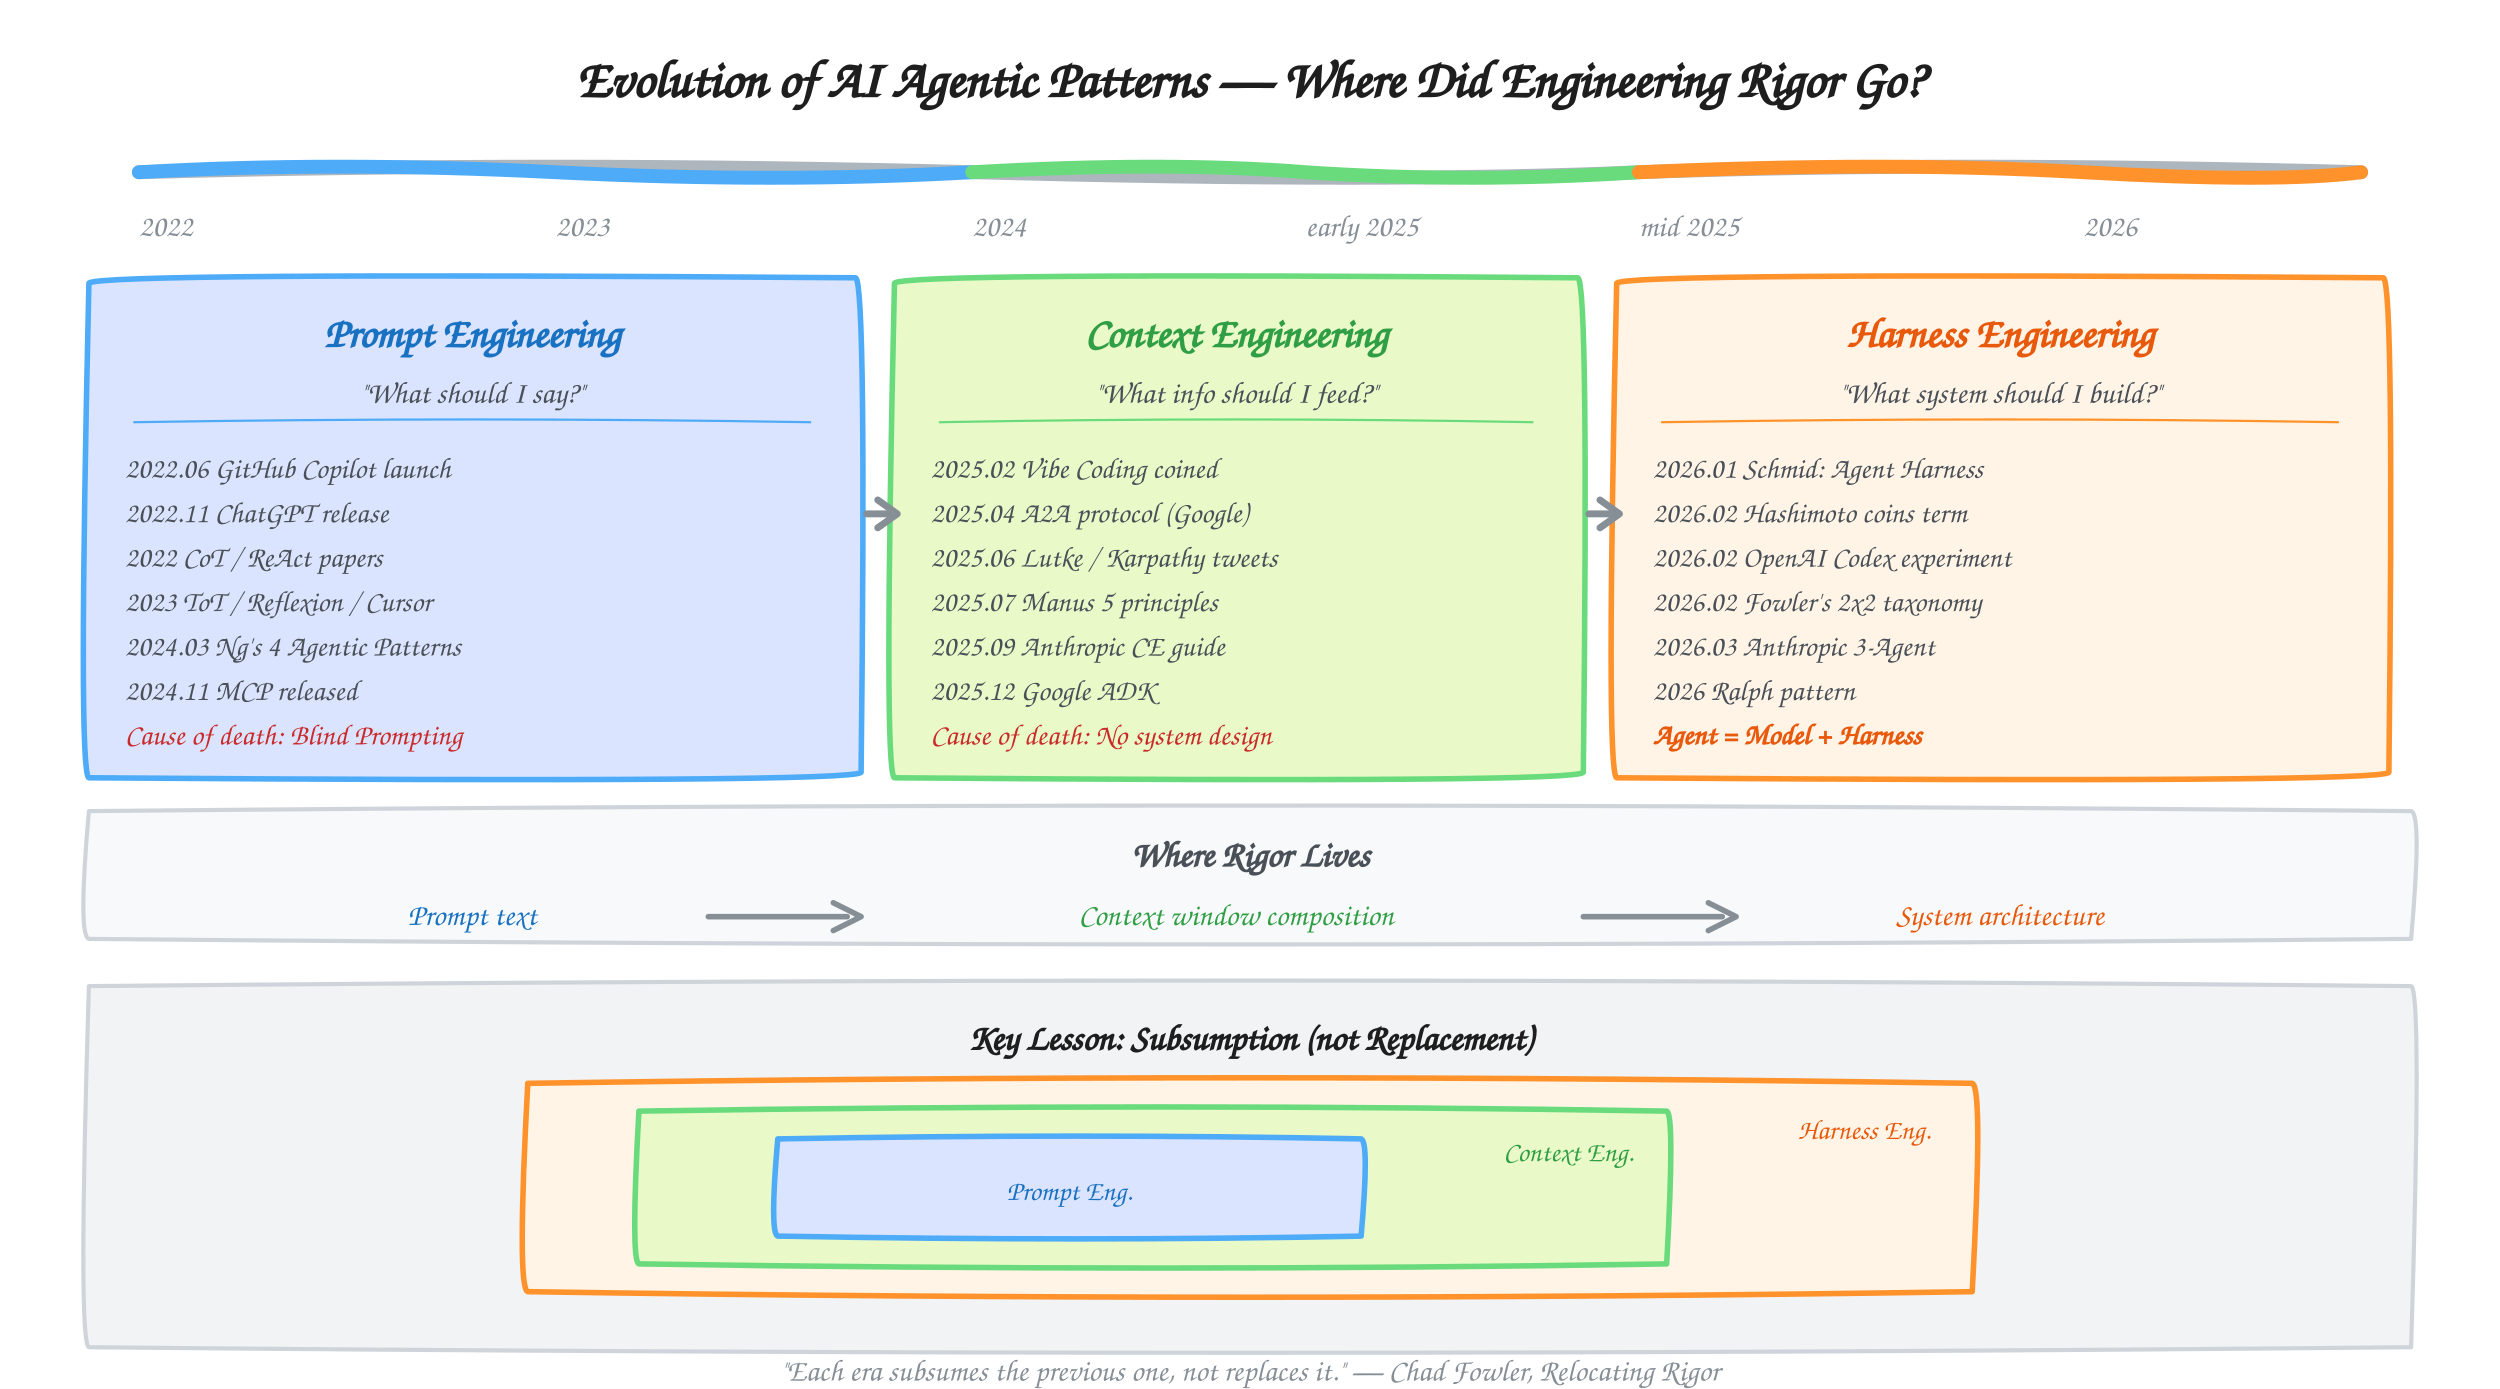
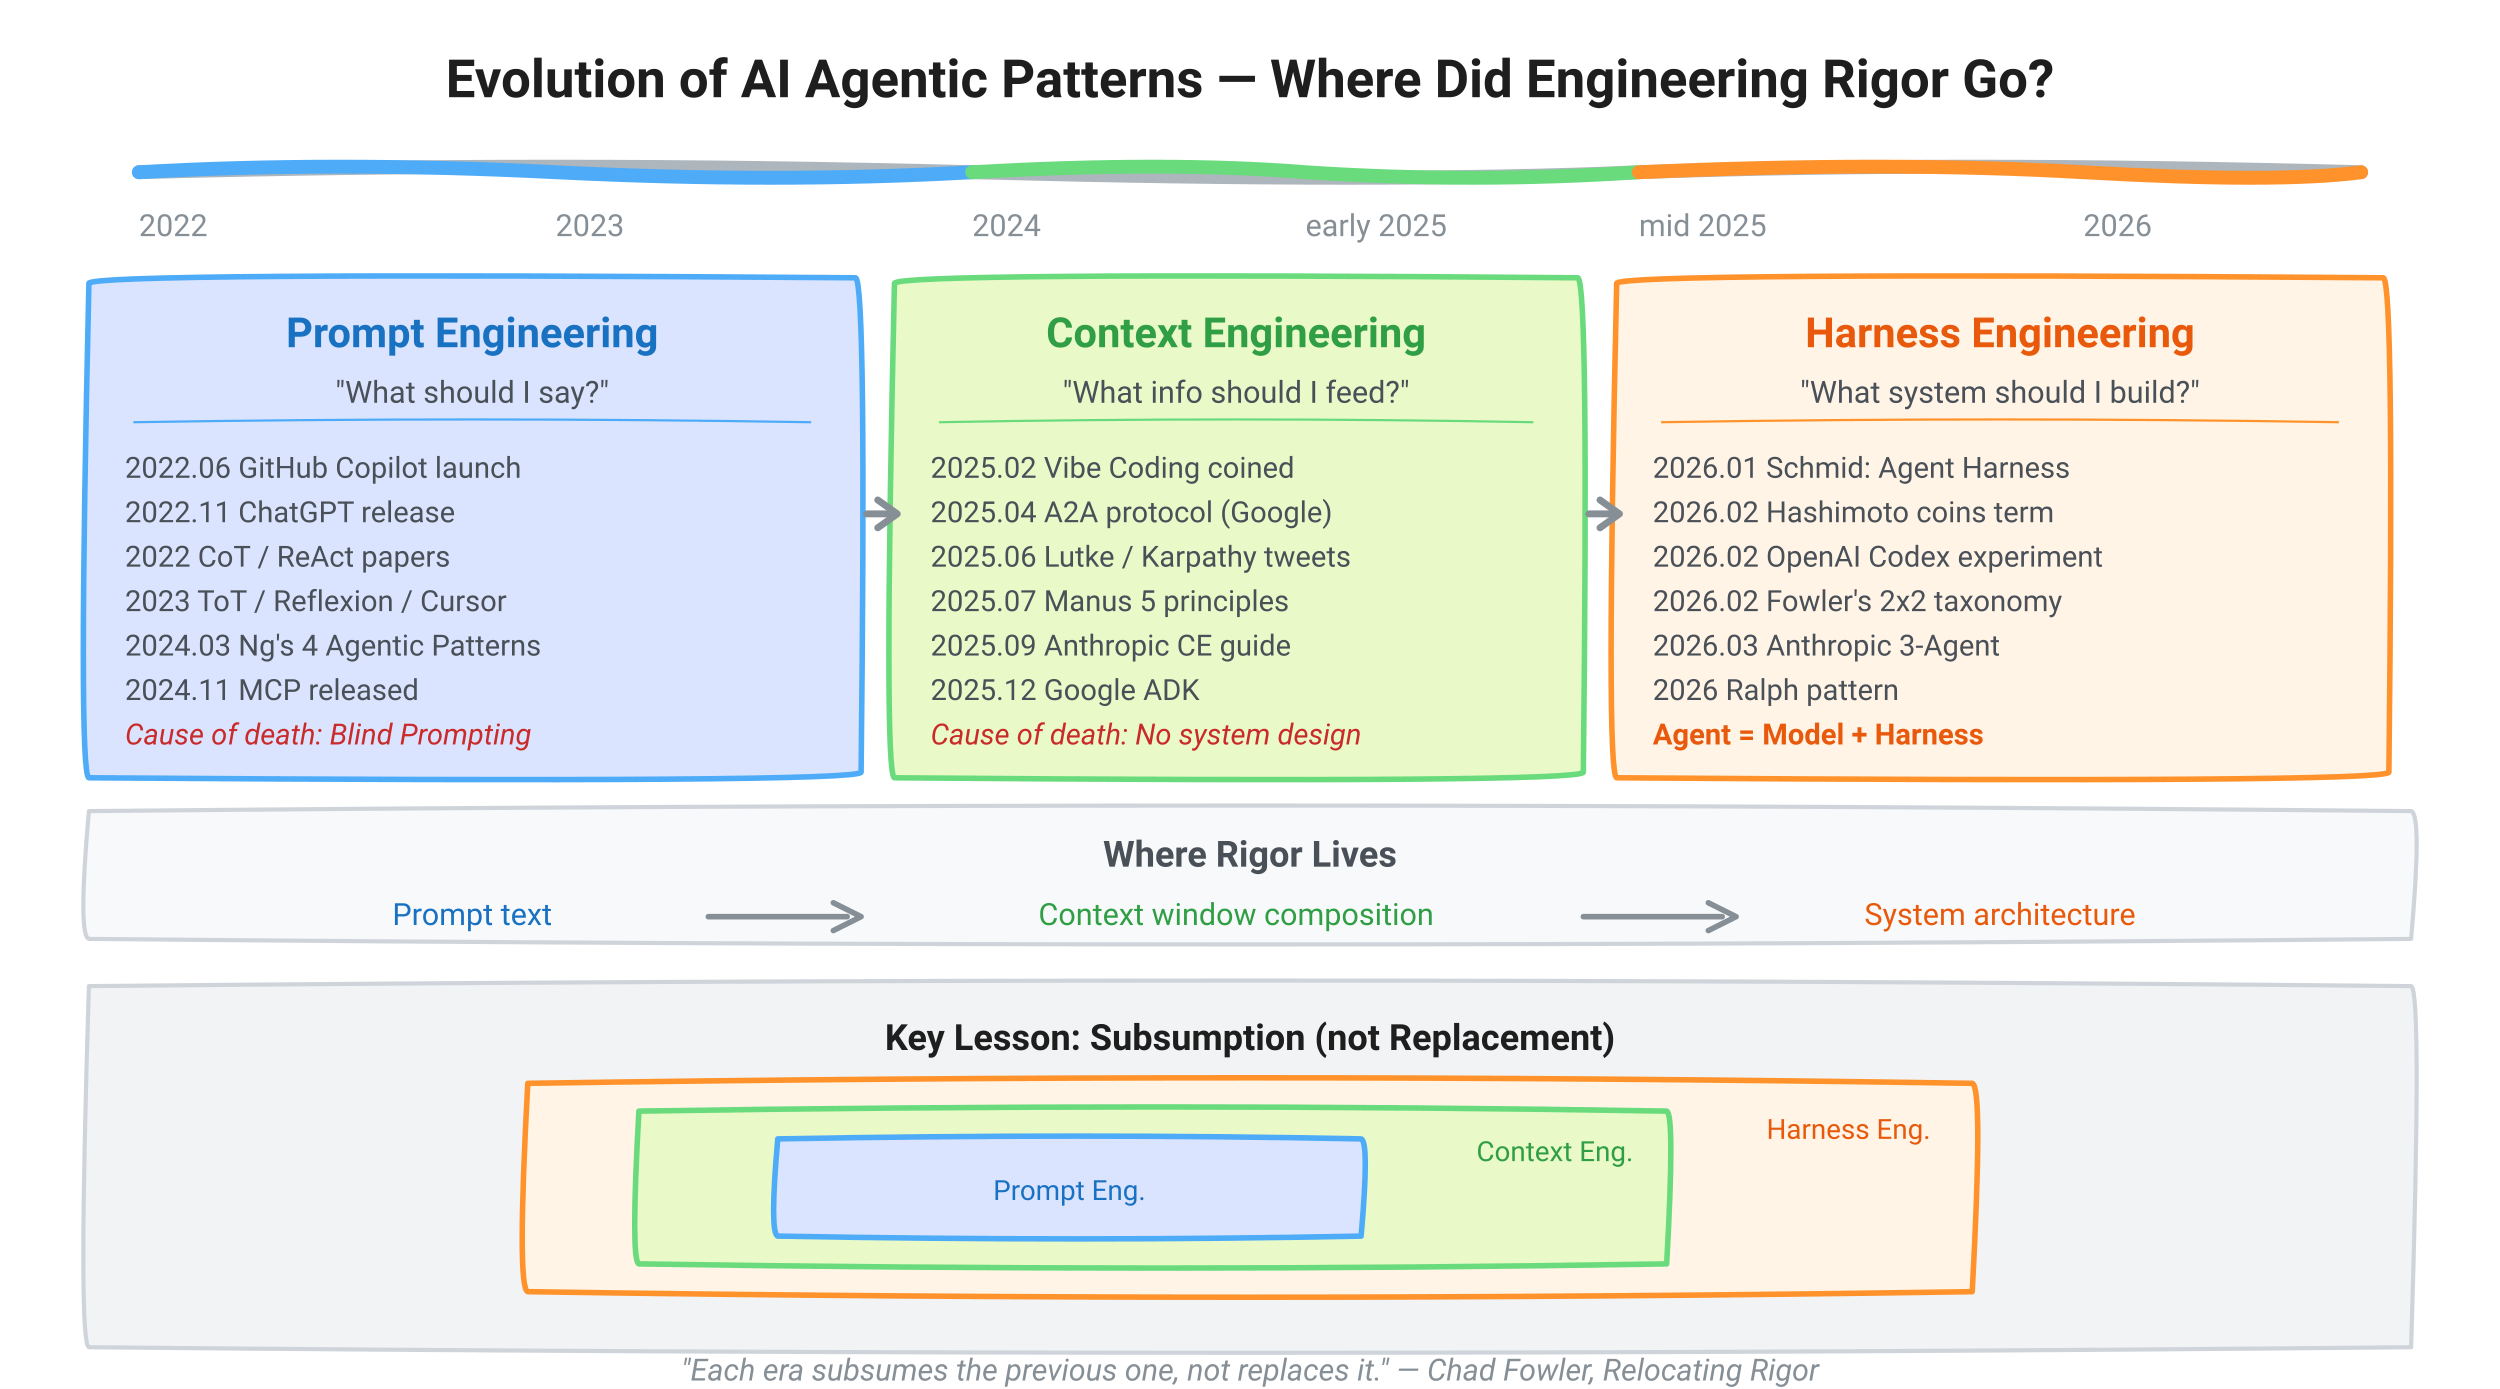
- <svg xmlns="http://www.w3.org/2000/svg" viewBox="0 0 900 500" font-family="'Virgil', 'Segoe Print', 'Comic Sans MS', cursive">
+ <svg xmlns="http://www.w3.org/2000/svg" viewBox="0 0 900 500" font-family="-apple-system, 'Segoe UI', Roboto, Helvetica, Arial, sans-serif">
  <rect width="900" height="500" fill="#fff" />
  <text x="450" y="35" text-anchor="middle" font-size="19" font-weight="bold" fill="#1e1e1e">Evolution of AI Agentic Patterns — Where Did Engineering Rigor Go?</text>
  <path d="M50 62 Q200 58 350 62 Q500 66 590 62 Q700 58 850 62" stroke="#adb5bd" stroke-width="5" fill="none" stroke-linecap="round" />
  <path d="M50 62 Q120 58 200 62 Q280 66 350 62" stroke="#4dabf7" stroke-width="5" fill="none" stroke-linecap="round" />
  <path d="M350 62 Q420 58 470 62 Q530 66 590 62" stroke="#69db7c" stroke-width="5" fill="none" stroke-linecap="round" />
  <path d="M590 62 Q680 58 750 62 Q820 66 850 62" stroke="#ff922b" stroke-width="5" fill="none" stroke-linecap="round" />
  <text x="50" y="85" font-size="11" fill="#868e96">2022</text>
  <text x="200" y="85" font-size="11" fill="#868e96">2023</text>
  <text x="350" y="85" font-size="11" fill="#868e96">2024</text>
  <text x="470" y="85" font-size="11" fill="#868e96">early 2025</text>
  <text x="590" y="85" font-size="11" fill="#868e96">mid 2025</text>
  <text x="750" y="85" font-size="11" fill="#868e96">2026</text>
  <path d="M32 102 Q33 98 308 100 Q312 101 310 278 Q309 282 32 280 Q28 279 32 102Z" fill="#dbe4ff" stroke="#4dabf7" stroke-width="2" stroke-linejoin="round" />
  <text x="170" y="125" text-anchor="middle" font-size="15" font-weight="bold" fill="#1971c2">Prompt Engineering</text>
  <text x="170" y="145" text-anchor="middle" font-size="11" fill="#495057">"What should I say?"</text>
  <path d="M48 152 Q170 150 292 152" stroke="#4dabf7" stroke-width="0.8" fill="none" />
  <text x="45" y="172" font-size="10.5" fill="#495057">2022.06  GitHub Copilot launch</text>
  <text x="45" y="188" font-size="10.5" fill="#495057">2022.11  ChatGPT release</text>
  <text x="45" y="204" font-size="10.5" fill="#495057">2022       CoT / ReAct papers</text>
  <text x="45" y="220" font-size="10.5" fill="#495057">2023       ToT / Reflexion / Cursor</text>
  <text x="45" y="236" font-size="10.5" fill="#495057">2024.03  Ng's 4 Agentic Patterns</text>
  <text x="45" y="252" font-size="10.5" fill="#495057">2024.11  MCP released</text>
  <text x="45" y="268" font-size="10.5" font-style="italic" fill="#c92a2a">Cause of death: Blind Prompting</text>
  <path d="M322 102 Q323 98 568 100 Q572 101 570 278 Q569 282 322 280 Q318 279 322 102Z" fill="#e9fac8" stroke="#69db7c" stroke-width="2" stroke-linejoin="round" />
  <text x="445" y="125" text-anchor="middle" font-size="15" font-weight="bold" fill="#2f9e44">Context Engineering</text>
  <text x="445" y="145" text-anchor="middle" font-size="11" fill="#495057">"What info should I feed?"</text>
  <path d="M338 152 Q445 150 552 152" stroke="#69db7c" stroke-width="0.8" fill="none" />
  <text x="335" y="172" font-size="10.5" fill="#495057">2025.02  Vibe Coding coined</text>
  <text x="335" y="188" font-size="10.5" fill="#495057">2025.04  A2A protocol (Google)</text>
  <text x="335" y="204" font-size="10.5" fill="#495057">2025.06  Lutke / Karpathy tweets</text>
  <text x="335" y="220" font-size="10.5" fill="#495057">2025.07  Manus 5 principles</text>
  <text x="335" y="236" font-size="10.5" fill="#495057">2025.09  Anthropic CE guide</text>
  <text x="335" y="252" font-size="10.5" fill="#495057">2025.12  Google ADK</text>
  <text x="335" y="268" font-size="10.5" font-style="italic" fill="#c92a2a">Cause of death: No system design</text>
  <path d="M582 102 Q583 98 858 100 Q862 101 860 278 Q859 282 582 280 Q578 279 582 102Z" fill="#fff4e6" stroke="#ff922b" stroke-width="2" stroke-linejoin="round" />
  <text x="720" y="125" text-anchor="middle" font-size="15" font-weight="bold" fill="#e8590c">Harness Engineering</text>
  <text x="720" y="145" text-anchor="middle" font-size="11" fill="#495057">"What system should I build?"</text>
  <path d="M598 152 Q720 150 842 152" stroke="#ff922b" stroke-width="0.8" fill="none" />
  <text x="595" y="172" font-size="10.5" fill="#495057">2026.01  Schmid: Agent Harness</text>
  <text x="595" y="188" font-size="10.5" fill="#495057">2026.02  Hashimoto coins term</text>
  <text x="595" y="204" font-size="10.5" fill="#495057">2026.02  OpenAI Codex experiment</text>
  <text x="595" y="220" font-size="10.5" fill="#495057">2026.02  Fowler's 2x2 taxonomy</text>
  <text x="595" y="236" font-size="10.5" fill="#495057">2026.03  Anthropic 3-Agent</text>
  <text x="595" y="252" font-size="10.5" fill="#495057">2026       Ralph pattern</text>
  <text x="595" y="268" font-size="10.5" font-weight="bold" fill="#e8590c">Agent = Model + Harness</text>
  <line x1="312" y1="185" x2="320" y2="185" stroke="#868e96" stroke-width="2.5" stroke-linecap="round" />
  <path d="M316 180 L323 185 L316 190" fill="none" stroke="#868e96" stroke-width="2.5" stroke-linecap="round" stroke-linejoin="round" />
  <line x1="572" y1="185" x2="580" y2="185" stroke="#868e96" stroke-width="2.5" stroke-linecap="round" />
  <path d="M576 180 L583 185 L576 190" fill="none" stroke="#868e96" stroke-width="2.5" stroke-linecap="round" stroke-linejoin="round" />
  <path d="M32 292 Q450 288 868 292 Q872 293 868 338 Q450 342 32 338 Q28 337 32 292Z" fill="#f8f9fa" stroke="#ced4da" stroke-width="1.5" stroke-linejoin="round" />
  <text x="450" y="312" text-anchor="middle" font-size="13" font-weight="bold" fill="#495057">Where Rigor Lives</text>
  <text x="170" y="333" text-anchor="middle" font-size="11" fill="#1971c2">Prompt text</text>
  <line x1="255" y1="330" x2="305" y2="330" stroke="#868e96" stroke-width="2" stroke-linecap="round" />
  <path d="M300 325 L310 330 L300 335" fill="none" stroke="#868e96" stroke-width="2" stroke-linecap="round" stroke-linejoin="round" />
  <text x="445" y="333" text-anchor="middle" font-size="11" fill="#2f9e44">Context window composition</text>
  <line x1="570" y1="330" x2="620" y2="330" stroke="#868e96" stroke-width="2" stroke-linecap="round" />
  <path d="M615 325 L625 330 L615 335" fill="none" stroke="#868e96" stroke-width="2" stroke-linecap="round" stroke-linejoin="round" />
  <text x="720" y="333" text-anchor="middle" font-size="11" fill="#e8590c">System architecture</text>
  <path d="M32 355 Q450 351 868 355 Q872 356 868 485 Q450 489 32 485 Q28 484 32 355Z" fill="#f1f3f5" stroke="#ced4da" stroke-width="1.5" stroke-linejoin="round" />
  <text x="450" y="378" text-anchor="middle" font-size="13" font-weight="bold" fill="#1e1e1e">Key Lesson: Subsumption (not Replacement)</text>
  <path d="M190 390 Q450 386 710 390 Q714 391 710 465 Q450 469 190 465 Q186 464 190 390Z" fill="#fff4e6" stroke="#ff922b" stroke-width="2" stroke-linejoin="round" />
  <text x="695" y="410" text-anchor="end" font-size="10" fill="#e8590c">Harness Eng.</text>
  <path d="M230 400 Q420 397 600 400 Q603 401 600 455 Q420 458 230 455 Q227 454 230 400Z" fill="#e9fac8" stroke="#69db7c" stroke-width="2" stroke-linejoin="round" />
  <text x="588" y="418" text-anchor="end" font-size="10" fill="#2f9e44">Context Eng.</text>
  <path d="M280 410 Q390 408 490 410 Q493 411 490 445 Q390 447 280 445 Q277 444 280 410Z" fill="#dbe4ff" stroke="#4dabf7" stroke-width="2" stroke-linejoin="round" />
  <text x="385" y="432" text-anchor="middle" font-size="10" fill="#1971c2">Prompt Eng.</text>
  <text x="450" y="497" text-anchor="middle" font-size="11" font-style="italic" fill="#868e96">"Each era subsumes the previous one, not replaces it." — Chad Fowler, Relocating Rigor</text>
</svg>
